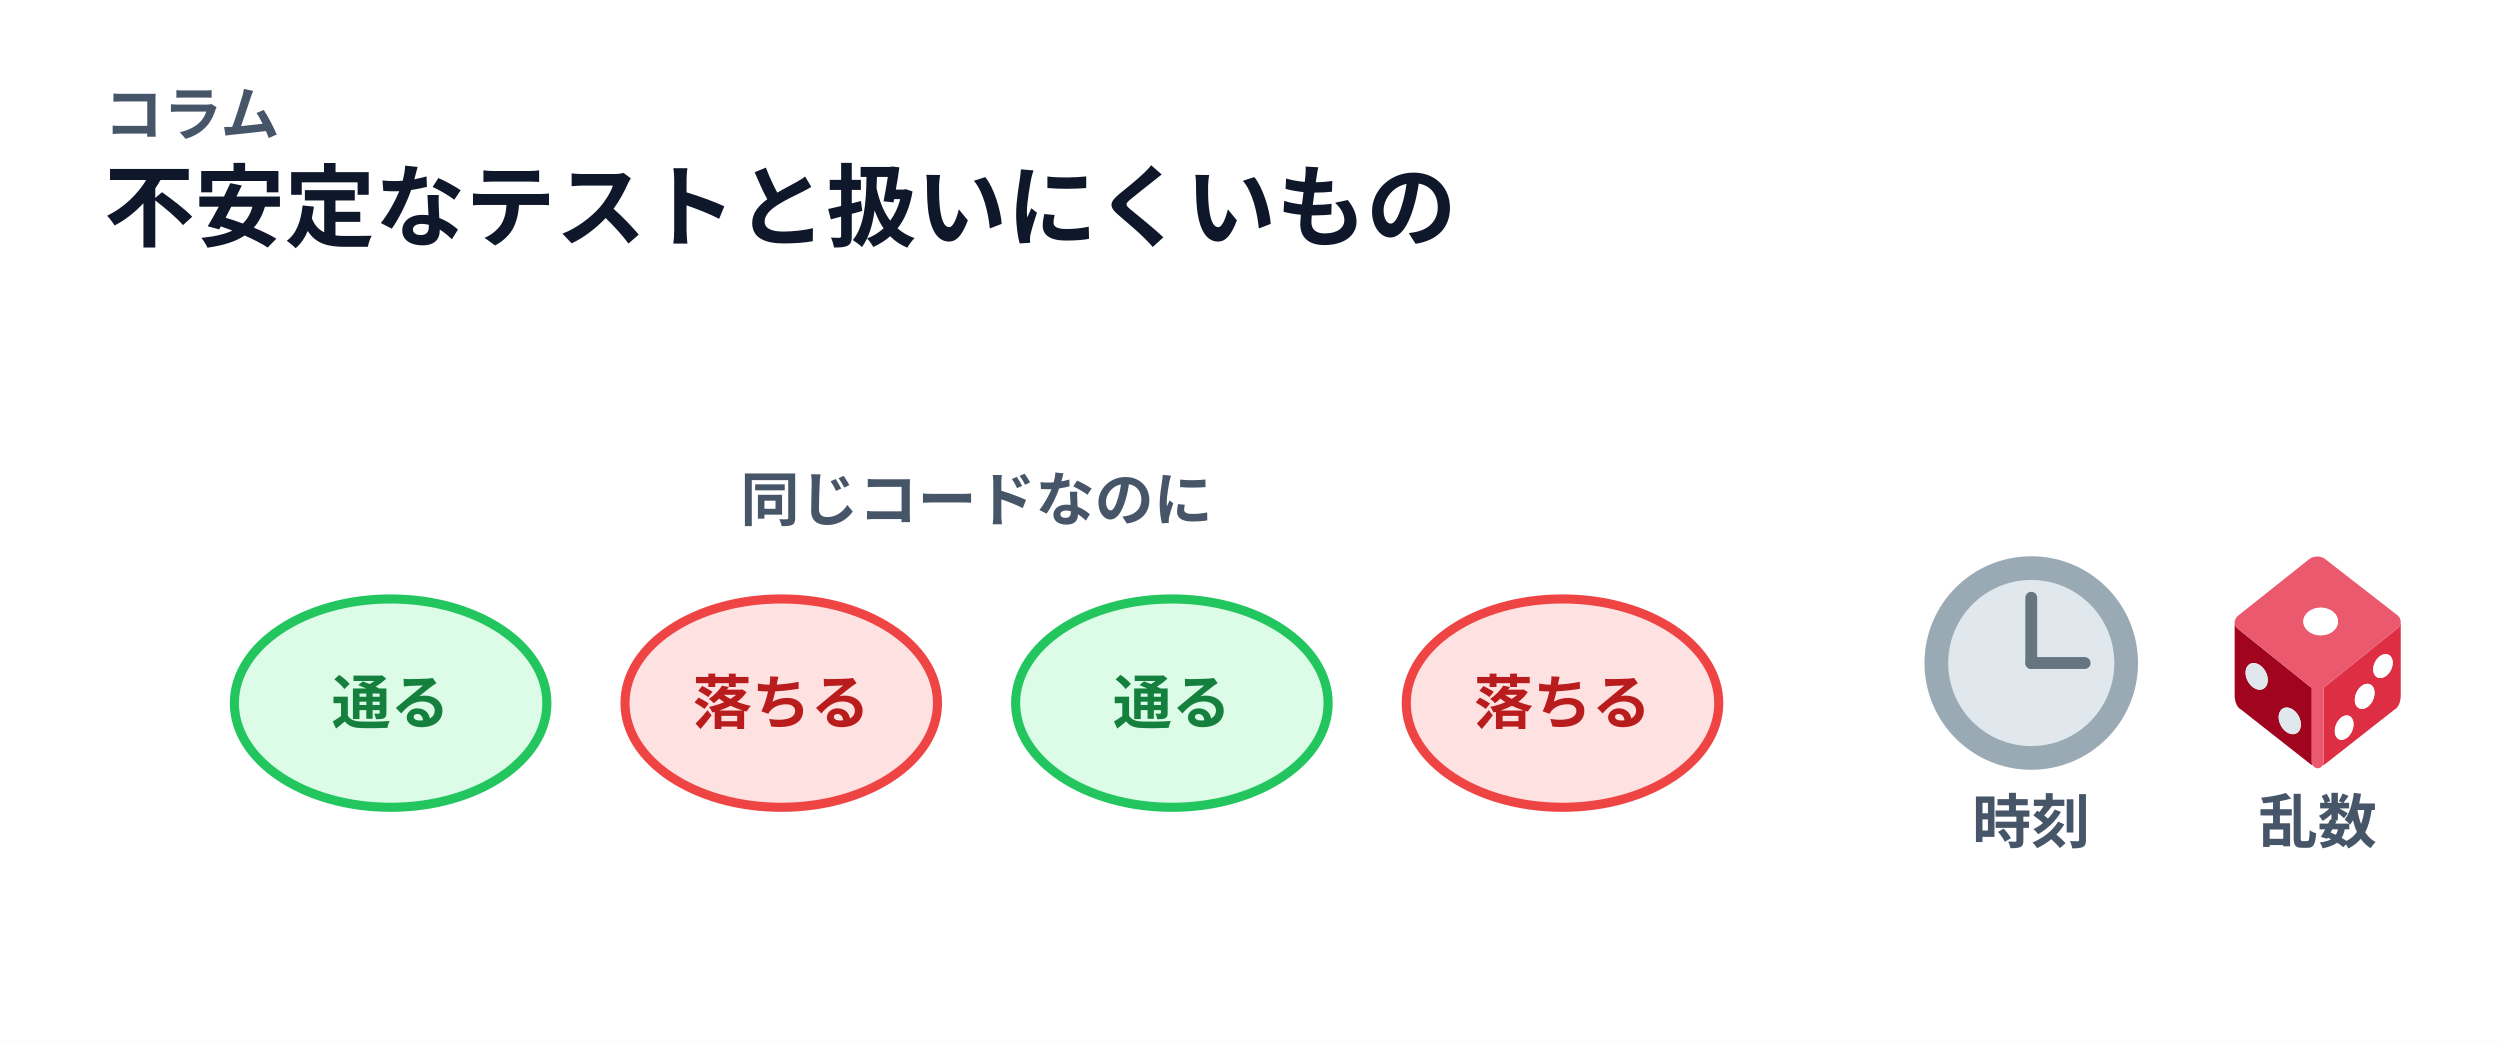
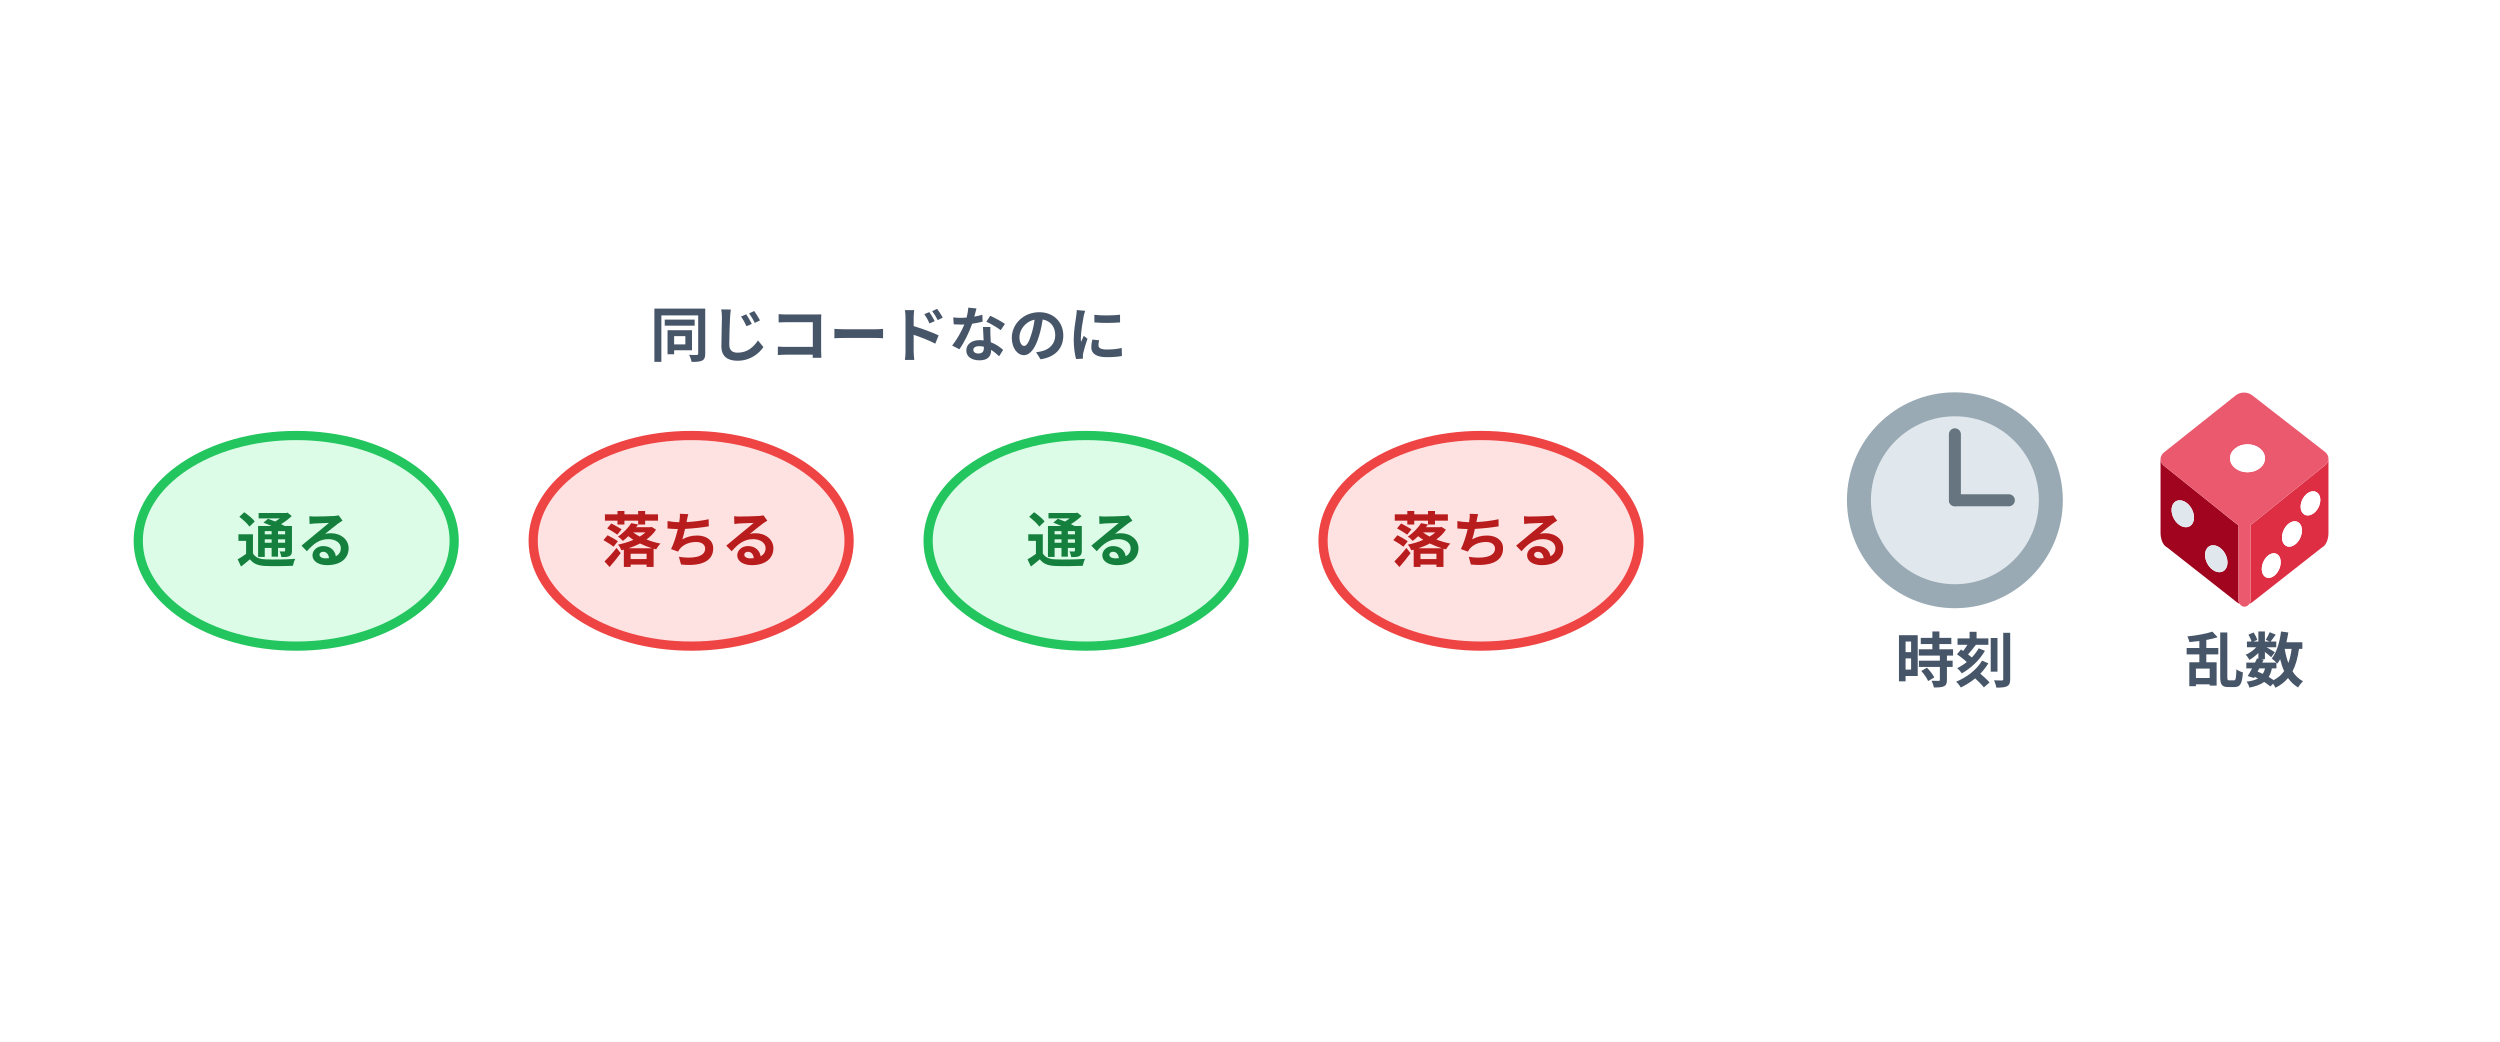
<svg xmlns="http://www.w3.org/2000/svg" width="960" height="400" viewBox="0 0 960 400" font-family="'Hiragino Sans','Noto Sans JP','Yu Gothic','Segoe UI',sans-serif">
  <defs>
    <marker id="aR" viewBox="0 0 10 10" refX="9" refY="5" markerWidth="7" markerHeight="7" orient="auto-start-reverse">
      <path d="M0 1 L9 5 L0 9 z" fill="#475569" />
    </marker>
    <marker id="aRsub" viewBox="0 0 10 10" refX="9" refY="5" markerWidth="7" markerHeight="7" orient="auto-start-reverse">
      <path d="M0 1 L9 5 L0 9 z" fill="#94a3b8" />
    </marker>
  </defs>
  <rect x="0" y="0" width="960" height="400" fill="#ffffff" />
-   <text x="40" y="52" text-anchor="start" font-size="22.667" fill="#475569" font-weight="600">コラム</text>
-   <text x="40" y="92" text-anchor="start" font-size="34.667" fill="#0f172a" font-weight="700">不安定なテストと扱いにくいもの</text>
-   <text x="375" y="200" text-anchor="middle" font-size="22.667" fill="#475569" font-weight="600">同じコードなのに</text>
-   <ellipse cx="150" cy="270" rx="60" ry="40" fill="#dcfce7" stroke="#22c55e" stroke-width="3.5" />
-   <text x="150" y="277.933" text-anchor="middle" font-size="22.667" fill="#15803d" font-weight="600">通る</text>
-   <ellipse cx="300" cy="270" rx="60" ry="40" fill="#fee2e2" stroke="#ef4444" stroke-width="3.5" />
-   <text x="300" y="277.933" text-anchor="middle" font-size="22.667" fill="#b91c1c" font-weight="600">落ちる</text>
-   <ellipse cx="450" cy="270" rx="60" ry="40" fill="#dcfce7" stroke="#22c55e" stroke-width="3.5" />
-   <text x="450" y="277.933" text-anchor="middle" font-size="22.667" fill="#15803d" font-weight="600">通る</text>
-   <ellipse cx="600" cy="270" rx="60" ry="40" fill="#fee2e2" stroke="#ef4444" stroke-width="3.5" />
-   <text x="600" y="277.933" text-anchor="middle" font-size="22.667" fill="#b91c1c" font-weight="600">落ちる</text>
-   <svg x="739.0" y="213.6" width="82.0" height="82.0" viewBox="0 0 36 36">
-     <circle fill="#99AAB5" cx="18" cy="18" r="18" />
-     <circle fill="#E1E8ED" cx="18" cy="18" r="14" />
-     <path fill="#66757F" d="M19 18c0 .553-.447 1-1 1-.552 0-1-.447-1-1V7c0-.552.448-1 1-1 .553 0 1 .448 1 1v11z" />
-     <path fill="#66757F" d="M28 18c0 .552-.447 1-1 1h-9c-.552 0-1-.448-1-1s.448-1 1-1h9c.553 0 1 .448 1 1z" />
-   </svg>
-   <text x="780" y="323.707" text-anchor="middle" font-size="22.667" fill="#475569" font-weight="600">時刻</text>
-   <svg x="849.0" y="213.6" width="82.0" height="82.0" viewBox="0 0 36 36">
-     <path fill="#A0041E" d="M4 11v.137c0-.042.011-.084.015-.126L4 11zm13 11.137c-.146-.067-.287-.145-.412-.246L4.565 12.245C4.188 11.94 4 11.539 4 11.137v12.238c0 2.042 1.093 2.484 1.093 2.484l11.574 9.099c.205.161.377.259.528.318-.114-.174-.195-.375-.195-.604V22.137zm-8.773.363c-.994 0-2.033-1.007-2.319-2.25-.287-1.242.287-2.249 1.28-2.249.994 0 2.033 1.007 2.319 2.249.287 1.243-.286 2.25-1.28 2.25zM13.81 30c-.994 0-2.033-1.008-2.319-2.25-.287-1.243.287-2.25 1.281-2.25s2.033 1.007 2.319 2.25c.286 1.242-.287 2.25-1.281 2.25z" />
-     <path fill="#DD2E44" d="M31.435 12.161l-12.104 9.73c-.102.083-.214.152-.331.212v12.569c0 .233-.083.437-.2.614.155-.058.335-.16.548-.328 1.821-1.432 11.588-9.099 11.588-9.099S32 25.417 32 23.375V11.053c0 .402-.188.803-.565 1.108zm-7.457 16.731c-.242 1.137-1.119 2.058-1.958 2.058-.838 0-1.322-.921-1.08-2.058.242-1.137 1.118-2.058 1.957-2.058s1.322.921 1.081 2.058zm3.538-5.271c-.254 1.172-1.178 2.121-2.062 2.121-.883 0-1.392-.949-1.138-2.121.255-1.172 1.179-2.121 2.061-2.121.885 0 1.394.949 1.139 2.121zm3.063-5.105c-.251 1.115-1.163 2.017-2.035 2.017-.872 0-1.375-.902-1.123-2.017.251-1.113 1.162-2.016 2.034-2.016.873 0 1.376.903 1.124 2.016zm1.415-7.511c.001.016.006.032.006.048V11l-.006.005z" />
-     <path fill="#EA596E" d="M31.435 9.945L19.289.5c-.753-.61-1.988-.61-2.742 0L4.565 10.029c-.338.273-.515.624-.551.983-.003.042-.014.083-.014.125 0 .402.188.803.565 1.108l12.023 9.646c.125.101.265.178.412.246v12.535c0 .229.081.43.194.604.181.28.466.474.806.474.336 0 .619-.19.8-.464.117-.176.2-.38.2-.614V22.103c.117-.06.229-.129.331-.212l12.104-9.73c.377-.305.565-.706.565-1.108 0-.016-.005-.032-.006-.049-.014-.385-.198-.767-.559-1.059zM18.5 8.667c1.61 0 2.916 1.044 2.916 2.333 0 1.289-1.306 2.333-2.916 2.333-1.611 0-2.916-1.044-2.916-2.333 0-1.289 1.305-2.333 2.916-2.333z" />
-     <ellipse fill="#FFF" cx="18.5" cy="11" rx="2.916" ry="2.333" />
-     <path fill="#FFF" d="M29.455 16.5c-.872 0-1.783.903-2.034 2.016-.252 1.115.251 2.017 1.123 2.017s1.784-.902 2.035-2.017c.252-1.113-.251-2.016-1.124-2.016zm-3.077 5c-.883 0-1.807.949-2.061 2.121-.254 1.172.255 2.121 1.138 2.121.884 0 1.808-.949 2.062-2.121.254-1.172-.255-2.121-1.139-2.121zm-3.482 5.334c-.839 0-1.715.921-1.957 2.058-.242 1.137.242 2.058 1.08 2.058.839 0 1.716-.921 1.958-2.058.242-1.137-.242-2.058-1.081-2.058z" />
-     <path fill="#E1E8ED" d="M7.188 18.001c-.994 0-1.567 1.007-1.28 2.249.287 1.243 1.325 2.25 2.319 2.25s1.567-1.007 1.28-2.25c-.286-1.242-1.325-2.249-2.319-2.249zm5.583 7.499c-.994 0-1.567 1.007-1.281 2.25.287 1.242 1.326 2.25 2.32 2.25.994 0 1.567-1.008 1.281-2.25-.287-1.243-1.326-2.25-2.32-2.25z" />
-   </svg>
-   <text x="890" y="323.707" text-anchor="middle" font-size="22.667" fill="#475569" font-weight="600">乱数</text>
+   <g transform="translate(-37.9 -65.3) scale(1.011)">
+     <text x="375" y="200" text-anchor="middle" font-size="22.667" fill="#475569" font-weight="600">同じコードなのに</text>
+     <ellipse cx="150" cy="270" rx="60" ry="40" fill="#dcfce7" stroke="#22c55e" stroke-width="3.5" />
+     <text x="150" y="277.933" text-anchor="middle" font-size="22.667" fill="#15803d" font-weight="600">通る</text>
+     <ellipse cx="300" cy="270" rx="60" ry="40" fill="#fee2e2" stroke="#ef4444" stroke-width="3.5" />
+     <text x="300" y="277.933" text-anchor="middle" font-size="22.667" fill="#b91c1c" font-weight="600">落ちる</text>
+     <ellipse cx="450" cy="270" rx="60" ry="40" fill="#dcfce7" stroke="#22c55e" stroke-width="3.5" />
+     <text x="450" y="277.933" text-anchor="middle" font-size="22.667" fill="#15803d" font-weight="600">通る</text>
+     <ellipse cx="600" cy="270" rx="60" ry="40" fill="#fee2e2" stroke="#ef4444" stroke-width="3.5" />
+     <text x="600" y="277.933" text-anchor="middle" font-size="22.667" fill="#b91c1c" font-weight="600">落ちる</text>
+     <svg x="739.0" y="213.6" width="82.0" height="82.0" viewBox="0 0 36 36">
+       <circle fill="#99AAB5" cx="18" cy="18" r="18" />
+       <circle fill="#E1E8ED" cx="18" cy="18" r="14" />
+       <path fill="#66757F" d="M19 18c0 .553-.447 1-1 1-.552 0-1-.447-1-1V7c0-.552.448-1 1-1 .553 0 1 .448 1 1v11z" />
+       <path fill="#66757F" d="M28 18c0 .552-.447 1-1 1h-9c-.552 0-1-.448-1-1s.448-1 1-1h9c.553 0 1 .448 1 1z" />
+     </svg>
+     <text x="780" y="323.707" text-anchor="middle" font-size="22.667" fill="#475569" font-weight="600">時刻</text>
+     <svg x="849.0" y="213.6" width="82.0" height="82.0" viewBox="0 0 36 36">
+       <path fill="#A0041E" d="M4 11v.137c0-.042.011-.084.015-.126L4 11zm13 11.137c-.146-.067-.287-.145-.412-.246L4.565 12.245C4.188 11.94 4 11.539 4 11.137v12.238c0 2.042 1.093 2.484 1.093 2.484l11.574 9.099c.205.161.377.259.528.318-.114-.174-.195-.375-.195-.604V22.137zm-8.773.363c-.994 0-2.033-1.007-2.319-2.25-.287-1.242.287-2.249 1.28-2.249.994 0 2.033 1.007 2.319 2.249.287 1.243-.286 2.25-1.28 2.25zM13.81 30c-.994 0-2.033-1.008-2.319-2.25-.287-1.243.287-2.25 1.281-2.25s2.033 1.007 2.319 2.25c.286 1.242-.287 2.25-1.281 2.25z" />
+       <path fill="#DD2E44" d="M31.435 12.161l-12.104 9.73c-.102.083-.214.152-.331.212v12.569c0 .233-.083.437-.2.614.155-.058.335-.16.548-.328 1.821-1.432 11.588-9.099 11.588-9.099S32 25.417 32 23.375V11.053c0 .402-.188.803-.565 1.108zm-7.457 16.731c-.242 1.137-1.119 2.058-1.958 2.058-.838 0-1.322-.921-1.08-2.058.242-1.137 1.118-2.058 1.957-2.058s1.322.921 1.081 2.058zm3.538-5.271c-.254 1.172-1.178 2.121-2.062 2.121-.883 0-1.392-.949-1.138-2.121.255-1.172 1.179-2.121 2.061-2.121.885 0 1.394.949 1.139 2.121zm3.063-5.105c-.251 1.115-1.163 2.017-2.035 2.017-.872 0-1.375-.902-1.123-2.017.251-1.113 1.162-2.016 2.034-2.016.873 0 1.376.903 1.124 2.016zm1.415-7.511c.001.016.006.032.006.048V11l-.006.005z" />
+       <path fill="#EA596E" d="M31.435 9.945L19.289.5c-.753-.61-1.988-.61-2.742 0L4.565 10.029c-.338.273-.515.624-.551.983-.003.042-.014.083-.014.125 0 .402.188.803.565 1.108l12.023 9.646c.125.101.265.178.412.246v12.535c0 .229.081.43.194.604.181.28.466.474.806.474.336 0 .619-.19.8-.464.117-.176.2-.38.2-.614V22.103c.117-.06.229-.129.331-.212l12.104-9.73c.377-.305.565-.706.565-1.108 0-.016-.005-.032-.006-.049-.014-.385-.198-.767-.559-1.059zM18.5 8.667c1.61 0 2.916 1.044 2.916 2.333 0 1.289-1.306 2.333-2.916 2.333-1.611 0-2.916-1.044-2.916-2.333 0-1.289 1.305-2.333 2.916-2.333z" />
+       <ellipse fill="#FFF" cx="18.5" cy="11" rx="2.916" ry="2.333" />
+       <path fill="#FFF" d="M29.455 16.5c-.872 0-1.783.903-2.034 2.016-.252 1.115.251 2.017 1.123 2.017s1.784-.902 2.035-2.017c.252-1.113-.251-2.016-1.124-2.016zm-3.077 5c-.883 0-1.807.949-2.061 2.121-.254 1.172.255 2.121 1.138 2.121.884 0 1.808-.949 2.062-2.121.254-1.172-.255-2.121-1.139-2.121zm-3.482 5.334c-.839 0-1.715.921-1.957 2.058-.242 1.137.242 2.058 1.08 2.058.839 0 1.716-.921 1.958-2.058.242-1.137-.242-2.058-1.081-2.058z" />
+       <path fill="#E1E8ED" d="M7.188 18.001c-.994 0-1.567 1.007-1.28 2.249.287 1.243 1.325 2.25 2.319 2.25s1.567-1.007 1.28-2.25c-.286-1.242-1.325-2.249-2.319-2.249zm5.583 7.499c-.994 0-1.567 1.007-1.281 2.25.287 1.242 1.326 2.25 2.32 2.25.994 0 1.567-1.008 1.281-2.25-.287-1.243-1.326-2.25-2.32-2.25z" />
+     </svg>
+     <text x="890" y="323.707" text-anchor="middle" font-size="22.667" fill="#475569" font-weight="600">乱数</text>
+   </g>
</svg>
